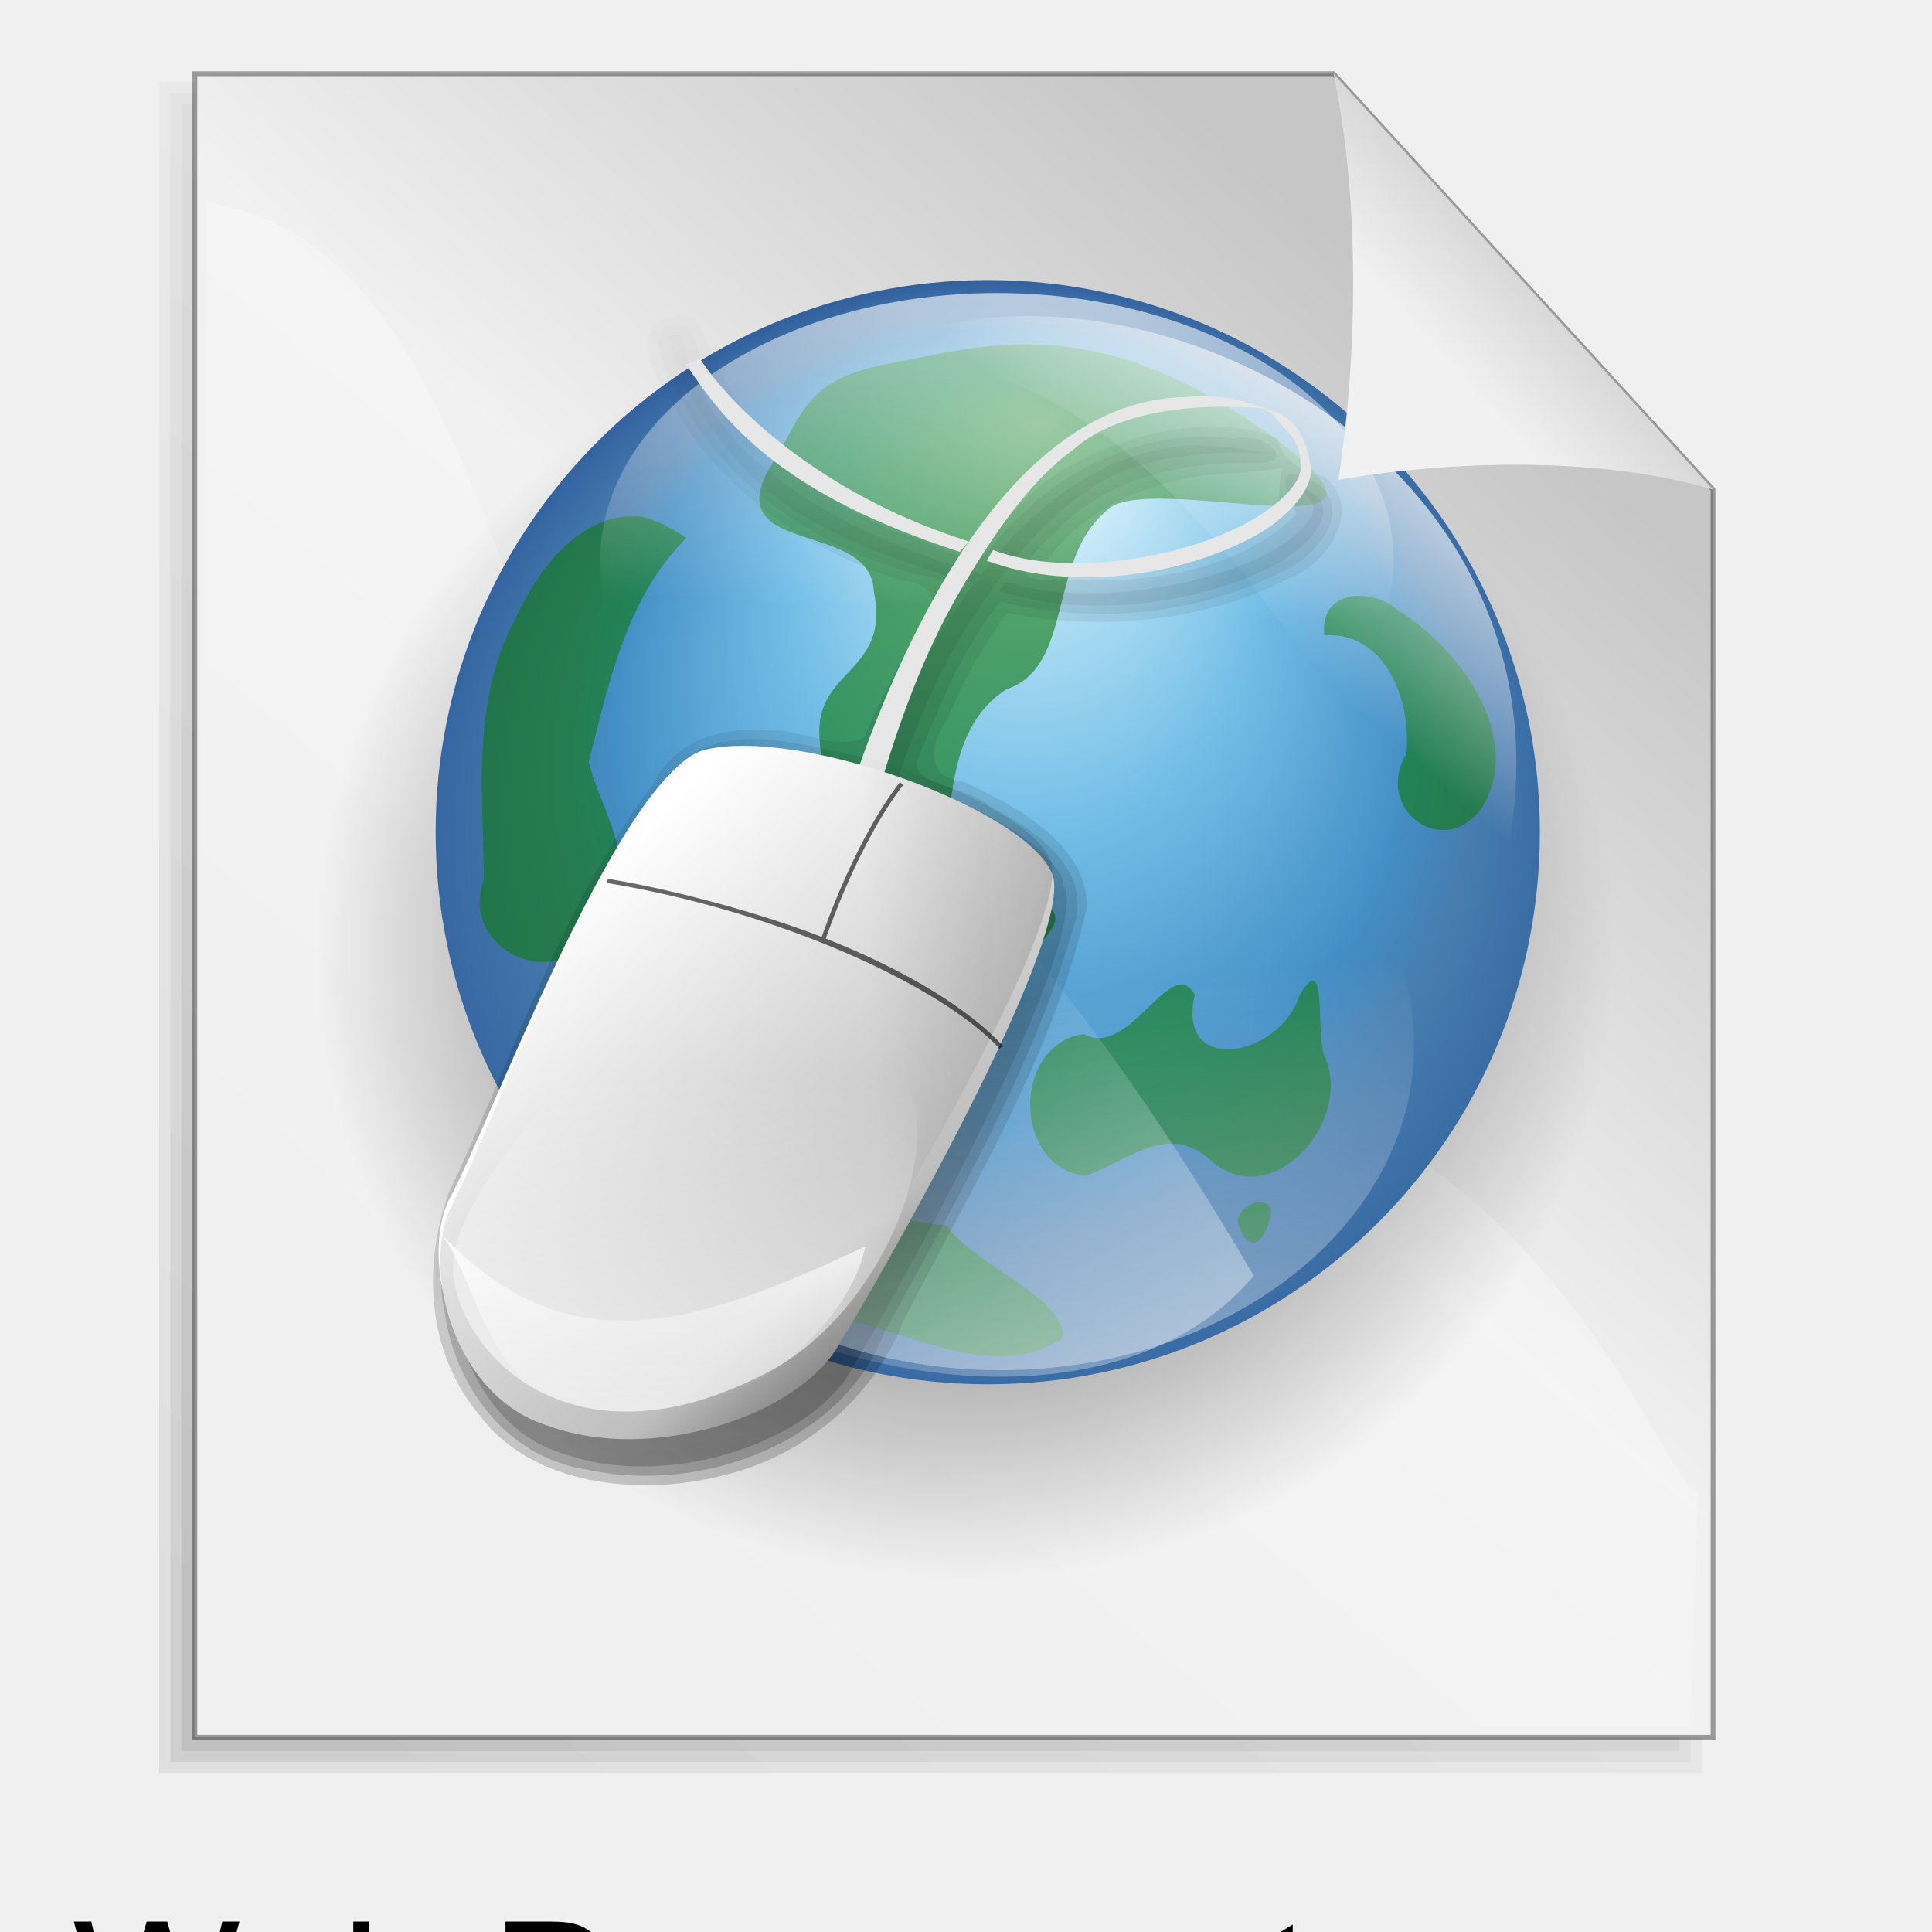
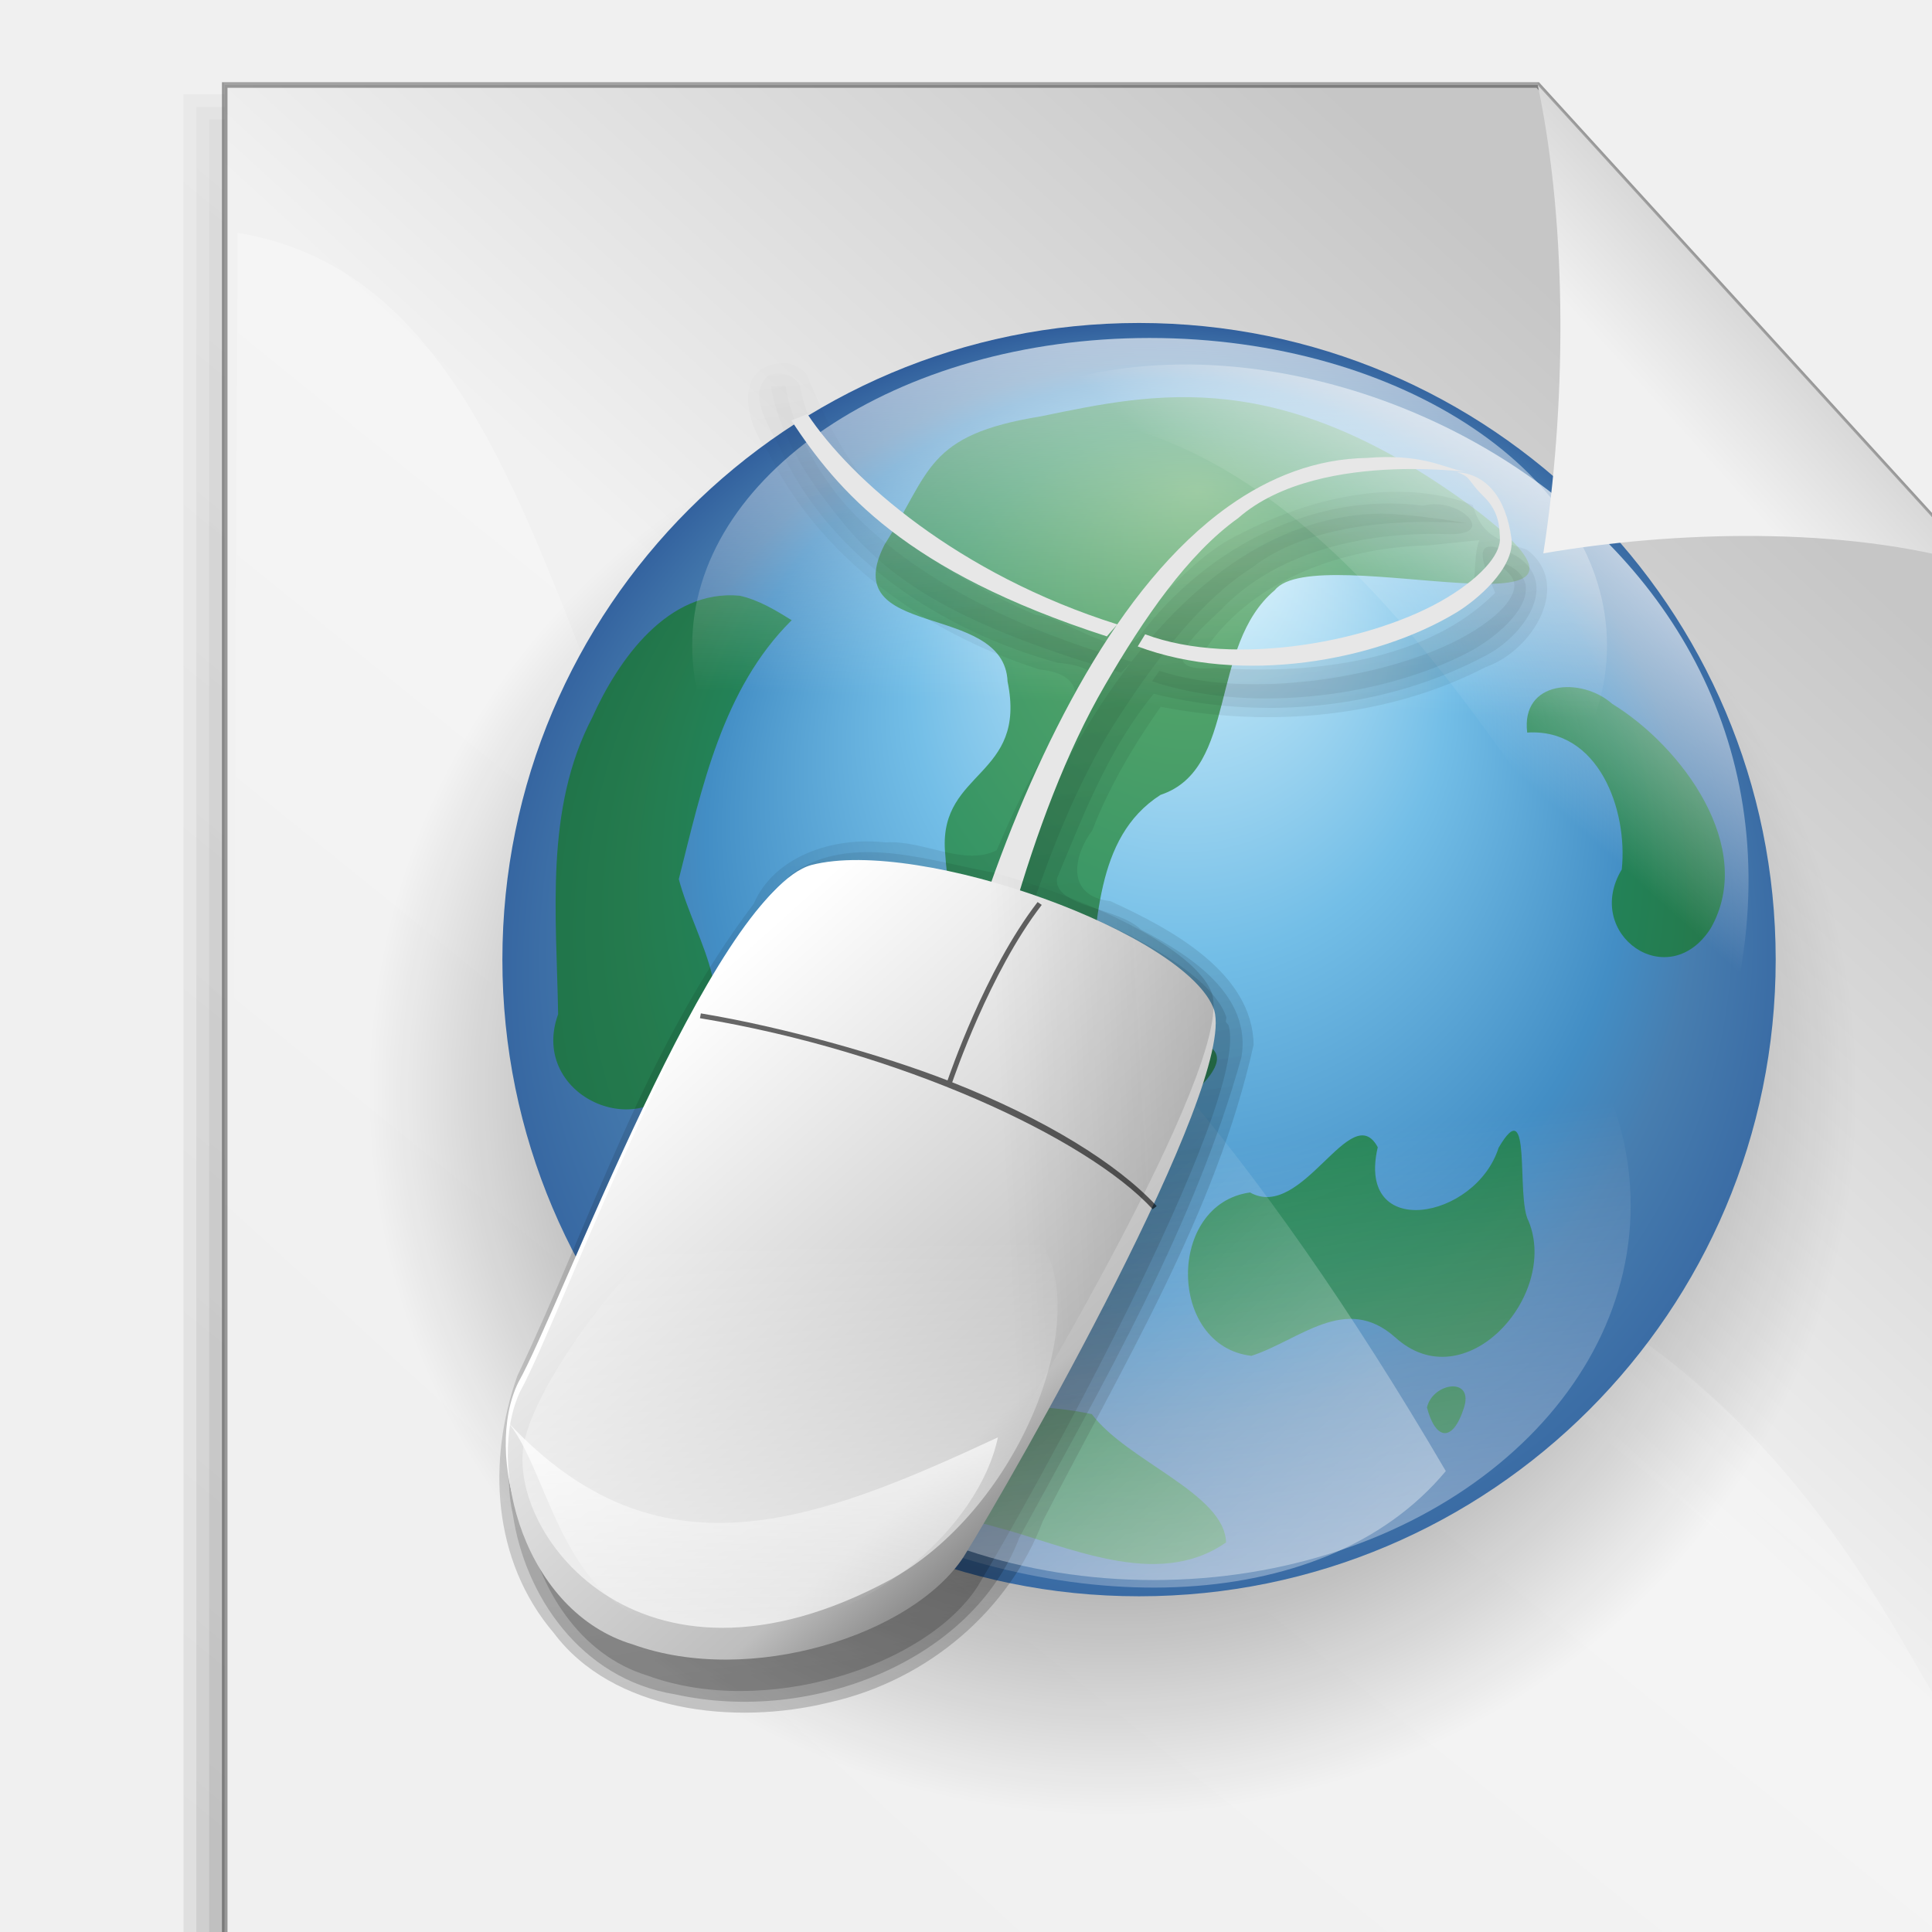
- <svg xmlns="http://www.w3.org/2000/svg" xmlns:xlink="http://www.w3.org/1999/xlink" id="svg1" height="128pt" width="128pt">
+ <svg xmlns="http://www.w3.org/2000/svg" xmlns:xlink="http://www.w3.org/1999/xlink" id="svg1" height="128pt" width="128pt" viewBox="0 0 148 148">
  <defs id="defs3">
    <linearGradient id="linearGradient1501">
      <stop id="stop1502" style="stop-color:#ffffff" offset="0" />
      <stop id="stop1504" style="stop-color:#ffffff;stop-opacity:0" offset="1" />
    </linearGradient>
    <linearGradient id="linearGradient1400">
      <stop id="stop1401" style="stop-color:#000000;stop-opacity:.678" offset="0" />
      <stop id="stop1403" style="stop-color:#000000;stop-opacity:.329" offset="0.57" />
      <stop id="stop1402" style="stop-color:#000000;stop-opacity:0" offset="1" />
    </linearGradient>
    <linearGradient id="linearGradient865">
      <stop id="stop866" style="stop-color:#ffffff" offset="0" />
      <stop id="stop868" style="stop-color:#ffffff;stop-opacity:0" offset="1" />
    </linearGradient>
    <linearGradient id="linearGradient1530" y2=".898" xlink:href="#linearGradient1501" y1="-.232" x2=".525" x1=".408" />
    <linearGradient id="linearGradient848" y2="1.393" y1=".162" x2=".337" x1=".328">
      <stop id="stop900" style="stop-color:#ffffff;stop-opacity:0" offset="0" />
      <stop id="stop901" style="stop-color:#ffffff" offset="1" />
    </linearGradient>
    <linearGradient id="linearGradient850" y2=".413" y1=".341" x2=".704" x1="1.887">
      <stop id="stop884" style="stop-color:#1f1f1f;stop-opacity:.554" offset="0" />
      <stop id="stop885" style="stop-color:#000000;stop-opacity:0" offset="1" />
    </linearGradient>
    <linearGradient id="linearGradient849" y2=".092" y1=".831" x2=".359" x1=".938">
      <stop id="stop840" style="stop-color:#4f4f4f" offset="0" />
      <stop id="stop843" style="stop-color:#bebebe" offset=".274" />
      <stop id="stop841" style="stop-color:#fff" offset="1" />
    </linearGradient>
    <linearGradient id="linearGradient842" y2="-.07" xlink:href="#linearGradient1400" y1="4.016" x2=".528" x1=".989" />
    <linearGradient id="linearGradient860" y2="-.08" xlink:href="#linearGradient1400" y1="4.08" gradientTransform="scale(1.0017 .99829)" x2=".528" x1=".997" />
    <linearGradient id="linearGradient882" y2="-.091" xlink:href="#linearGradient1400" y1="4.151" gradientTransform="scale(1.0038 .99625)" x2=".528" x1="1.006" />
    <linearGradient id="linearGradient1011" y2=".43" xlink:href="#linearGradient865" y1="2.008" x2=".521" x1=".764" />
    <linearGradient id="linearGradient1010" y2=".59" xlink:href="#linearGradient865" y1="-.351" x2=".378" x1=".422" />
    <linearGradient id="linearGradient864" y2=".276" xlink:href="#linearGradient865" y1="-.06" x2=".359" x1=".729" />
    <linearGradient id="linearGradient870" y2=".547" xlink:href="#linearGradient865" y1="1.664" x2=".49" x1="1.646" />
    <radialGradient id="radialGradient852" fx=".546" fy=".13" cy=".57" cx=".507" r="0.581">
      <stop id="stop854" style="stop-color:#e3f9ff" offset="0" />
      <stop id="stop867" style="stop-color:#73bee7" offset=".362" />
      <stop id="stop856" style="stop-color:#438ec5" offset=".625" />
      <stop id="stop1185" style="stop-color:#477daf" offset=".726" />
      <stop id="stop855" style="stop-color:#2b5798" offset="1" />
    </radialGradient>
    <radialGradient id="radialGradient858" xlink:href="#linearGradient1400" />
    <linearGradient id="linearGradient1492">
      <stop id="stop1493" style="stop-color:#c6c6c6" offset="0" />
      <stop id="stop1496" style="stop-color:#f1f1f1" offset=".349" />
      <stop id="stop1494" style="stop-color:#f0f0f0" offset="1" />
    </linearGradient>
    <linearGradient id="linearGradient1495" y2="1.18" xlink:href="#linearGradient1492" y1=".211" x2=".085" x1=".88" />
    <linearGradient id="linearGradient1497" y2="1.328" xlink:href="#linearGradient1492" y1=".328" x2="-.376" x1=".632" />
    <linearGradient id="linearGradient1499" y2=".547" xlink:href="#linearGradient1501" y1="-.545" x2=".063" x1=".947" />
    <linearGradient id="linearGradient1506" y2=".008" y1=".977" x2=".783" x1=".052">
      <stop id="stop1508" style="stop-color:#000000;stop-opacity:.096" offset="0" />
      <stop id="stop1510" style="stop-color:#000000;stop-opacity:0" offset="1" />
    </linearGradient>
  </defs>
  <path id="path930" style="fill-rule:evenodd;stroke-width:.426;stroke-opacity:.365;fill:#ffffff" d="m17.159 6.329v36.74 36.739 36.742 36.74h33.528 33.528 33.525 33.53v-36.74-36.742-36.739l-33.53-36.74-33.525 0h-33.528-33.528z" />
  <g id="g1552" style="fill:url(#linearGradient1506)" transform="matrix(.30417 0 0 .29757 -36.704 -112.49)">
    <path id="path1505" style="fill-rule:evenodd;stroke-width:.954pt;fill-opacity:.75" d="m173.36 408.81v122.26 122.26 122.27 122.26h108.76 108.76 108.77 108.76v-122.26-122.27-122.26l-108.76-122.26h-108.77-108.76-108.76z" />
    <path id="path1538" style="fill-rule:evenodd;stroke-width:.954pt;fill-opacity:.75" d="m170.12 407.19v493.9h441.54v-371.28c-36.85-41.42-73.68-82.86-110.57-124.25h-330.97v1.63z" />
    <path id="path1543" style="fill-rule:evenodd;stroke-width:.954pt;fill-opacity:.75" d="m166.88 403.94v500.4h448.03v-375.78c-37.45-42.09-74.89-84.19-112.38-126.25h-335.65v1.63z" />
  </g>
  <path id="rect900" style="stroke-opacity:.365;fill-rule:evenodd;stroke:#000000;stroke-width:1.438;fill:url(#linearGradient1495)" d="m297.99 136.74v123.83 123.83 123.83 123.83h113.01 113 113.01 113v-123.83-123.83-123.83l-113-123.83h-113.01-113-113.01z" transform="matrix(.29669 0 0 .29669 -71.196 -34.058)" />
  <path id="path1500" style="fill-rule:evenodd;stroke-width:1pt;fill:url(#linearGradient1499)" d="m301.31 174.91l-2.04 453.99h443.82l2.36-70.09c-9.93 3.82-47-138.18-211.14-136.29-162.03 1.89-121.03-229.29-233-247.61z" transform="matrix(.29669 0 0 .29669 -71.196 -34.058)" />
  <g id="g1251" transform="translate(-43.617 149.82)">
    <path id="path1399" style="fill-rule:evenodd;stroke-width:1pt;fill:url(#radialGradient858)" d="m148.28 77.945a68.379 68.379 0 1 0 -136.76 0 68.379 68.379 0 1 0 136.76 0z" transform="matrix(.83931 0 0 .81857 61.805 -129.94)" />
    <path id="path825" style="fill-rule:evenodd;stroke-width:1pt;fill:url(#radialGradient852)" d="m397.32 453.5a172.75 172.75 0 1 0 -345.5 0 172.75 172.75 0 1 0 345.5 0z" transform="matrix(.28232 0 0 .28232 67.472 -204.34)" />
    <path id="path846" style="fill-rule:evenodd;stroke-width:1pt;fill:#0e7a0c;fill-opacity:.594" d="m90.988 117.04c-7.659-0.89-7.736-13.86-0.126-14.91 4.781 2.69 9.218-8.658 11.658-4.129-2.01 8.579 8.93 6.639 11.03 0.047 3.1-5.319 1.55 4.592 2.74 6.702 2.78 6.83-5.83 16.38-12.18 10.6-4.541-4.03-8.708 0.26-13.122 1.69zm16.022 4.71c0.77 2.97 2.33 3.24 3.35 0.11 1.02-2.96-2.81-2.41-3.35-0.11zm-57.983-71.852c-6.328 6.269-8.198 15.319-10.302 23.635 1.563 5.868 6.278 11.846 0.847 17.207-3.471 7.544-14.646 2.797-11.862-4.876-0.141-9.089-1.253-18.716 3.115-27.084 2.392-5.321 6.921-11.725 13.46-11.116 1.726 0.383 3.257 1.314 4.742 2.234zm13.987 20.981c-0.449-7.293 7.516-6.669 5.719-15.381-0.306-7.393-15.732-3.71-11.214-12.528 4.206-6.591 3.705-9.974 14.233-11.675 10.529-2.167 21.793-4.701 39.498 8.361 17.25 13.061-14.337 2.703-18.124 7.496-6.082 5.123-3.341 16.336-10.434 18.689-6.131 3.93-5.643 12.055-6.667 18.423 1.22 5.219 17.368 1.513 9.817 8.673-7.677 1.948-12.824-5.782-18.163-9.86-2.704-2.557-4.217-5.372-4.665-12.198zm53.146-10.724c6.52-0.418 9.2 7.064 8.63 12.493-3.56 5.924 4.26 11.441 8.13 5.354 4.16-7.36-2.63-16.57-9-20.468-2.81-2.493-8.35-2.153-7.76 2.621zm-64.336 62.475c8.191-0.12 16.458-1.98 24.599-0.27 3.176 4.27 12.131 7.25 12.25 11.71-6.322 4.42-14.532 0.27-21.135-1.44-5.242-1.59-12.692-0.49-15.4-6.38-0.382-1.16-0.58-2.41-0.314-3.62z" transform="matrix(.83931 0 0 .83931 63.114 -144.19)" />
    <path id="path869" style="fill-rule:evenodd;stroke-width:1pt;fill:url(#linearGradient870)" d="m108.73 127.56c-22.693 27.24-98.164-0.35-80.675-54.337 14.797-18.791 45.914-5.1 80.675 54.337z" transform="matrix(.83931 0 0 .83931 63.114 -144.19)" />
    <path id="path863" style="fill-rule:evenodd;stroke-width:1pt;fill:url(#linearGradient864)" d="m66.013 31.409c25.435-15.501 77.177 7.43 69.597 50.62-10.28 13.696-28.88-56.333-69.597-50.62z" transform="matrix(.83931 0 0 .83931 63.114 -144.19)" />
    <path id="path868" style="fill-rule:evenodd;stroke-width:1pt;fill:url(#linearGradient1010)" d="m100.77 31.159a49.665 49.665 0 1 0 -99.33 0 49.665 49.665 0 1 0 99.33 0z" transform="matrix(.70551 0 0 .47439 95.627 -115.15)" />
    <g id="g1705" transform="matrix(1 0 0 .88982 229.75 -225.2)">
      <path id="path1092" style="fill-rule:evenodd;stroke-width:7.125;fill:url(#linearGradient882)" d="m-125.95 117.93l-1.12 0.06s0.38 4.1 3.97 9.5c3.58 5.41 7.35 10.12 22.84 15.13l0.814-0.94c-12.184-3.84-19.564-9.85-22.874-14.84s-3.63-8.91-3.63-8.91zm45.598 11c-3.851 0.06-7.405 1.45-10.594 3.72-4.251 3.03-7.869 7.6-10.934 12.87-2.79 4.8-5.1 10.22-7.03 15.6-5.36-1.78-10.74-2.66-14.13-1.66-7.38 2.33-19.16 39.86-22.31 46.41-1.09 2.6-1.21 6.26-0.47 9.9 0.95 5.65 4.06 11.4 9.28 13.19 8.96 3.71 21.36-0.79 25.31-7.69 3.9-7.21 20.863-41.49 19.222-48.25-0.033-0.11-0.175-0.22-0.219-0.34-0.015-0.1 0.054-0.31 0.031-0.41-1.059-3.61-7.544-7.72-14.594-10.4 1.69-5.5 3.77-10.99 6.41-15.53 2.96-5.1 6.323-10.03 10.184-12.78 6.389-5.63 18.672-3.37 16-3.88-1.344-0.29-4.872-0.77-6.156-0.75zm8.688 4.06c-0.146 0.01-0.134 0.09 0.125 0.25 1.035 0.66 1.352 1.22 1.406 1.75s-0.19 1.23-0.875 2.07c-0.686 0.83-1.794 1.75-3.188 2.59-5.576 3.37-16.302 5.37-23.125 2.81l-0.562 0.91c7.881 2.95 18.208 1.15 24.406-2.6 1.55-0.93 4.47-3.39 4.219-5.65-0.189-1.44-1.969-2.14-2.406-2.13z" />
      <path id="path1697" style="fill-rule:evenodd;stroke-width:7.125;fill:url(#linearGradient860)" d="m-127.22 117c-1.94 1.79 0.37 4.88 1.11 6.97 3.85 8.79 11.97 15 20.99 17.8 4.95 0.47 2.8 3.47 0.91 6.38-2.3 3.68-3.58 7.84-5.32 11.79-5.15-0.98-11.44-3.71-16.06 0.09-7.89 9.81-11.29 22.17-16.16 33.6-2.36 6.94-6.59 13.95-5.09 21.5 0.9 6.84 5.13 14.13 12.43 15.45 10.49 2.61 22.8-2.94 26.36-13.49 6.49-13.41 13.428-26.84 17.019-41.37 0.77-5.23-3.703-8.65-7.697-10.97-1.732-1.93-6.652-1.93-6.442-4.4 2.04-5.49 3.93-11.13 7.42-15.91 8.473 2.39 17.918 1.24 25.448-3.3 2.813-1.61 5.766-6.17 2.302-8.58-3.751-2.24-2.524 0.73-1.594 3.19-5.226 5.89-13.929 7.05-21.384 6.47-5.003 0.48-1.523-3.01 0.322-4.95 4.226-5.02 10.872-6.76 17.218-6.58 4.304 0.26 1.049-3.29-1.672-2.44-8.827-1.31-17.153 4.2-21.822 11.37-1.948 1.84-5.328-1.67-7.848-1.96-8.17-4.01-16.42-10.31-18.1-19.82-0.53-0.91-1.36-1.13-2.34-0.84z" />
      <path id="path1702" style="fill-rule:evenodd;stroke-width:7.125;fill:url(#linearGradient842)" d="m-126 115.97c-4.12 0.04-2.99 5.35-1.31 7.6 3.84 8.92 11.76 15.54 20.81 18.78 3.78 0.42 3.13 3.32 1.29 5.64-1.88 3.17-3.27 6.5-4.57 9.92-2.52 1.43-5.65-0.91-8.49-0.67-4.07-0.52-8.55 1.19-10.12 5.27-8.34 12.39-12.34 27.01-18.11 40.65-2.31 7.3-1.94 15.9 2.8 22.15 4.49 6.73 13.77 7.99 21.08 5.97 7.74-1.95 13.85-8.11 16.37-15.61 6.09-13.35 13.304-26.56 16.151-41.03-0.102-6.11-6.116-9.86-10.981-12.35-3.46-0.44-2.81-3.94-1.38-6.09 1.3-3.77 3.136-7.26 5.241-10.64 8.37 1.83 17.433 0.93 24.898-3.42 3.658-1.43 6.655-7.18 3.146-10.11-2.352-0.82-3.519-1.38-4.137-3.84-5.791-2.49-12.602-0.55-17.818 2.49-3.663 1.94-5.811 5.7-8.93 8.13-6.33-1.09-11.9-5.15-16.72-9.19-3.78-3.37-5.86-8.02-7.54-12.63-0.3-0.52-1.13-1.03-1.68-1.02zm53.188 15.25c-0.782 2.29 0.527 5.35-2.729 6.2-5.285 3.77-12.207 4.13-18.49 3.61 3.426-6.14 10.485-9.21 17.317-9.36 1.301-0.15 2.6-0.32 3.902-0.45z" />
    </g>
    <path id="path991" style="fill-rule:evenodd;stroke-width:1pt;fill:#ffffff" d="m105.62-83.343c8.35-2.104 28.9 5.195 30.86 10.889 1.64 5.736-15.31 34.842-19.21 40.973-3.95 5.858-16.35 9.696-25.304 6.547-8.36-2.438-11.341-13.5-8.639-18.999 3.156-5.56 14.914-37.434 22.293-39.41z" />
    <path id="path884" style="fill-rule:evenodd;stroke-width:1pt;fill:url(#linearGradient1011)" d="m100.77 31.159a49.665 49.665 0 1 0 -99.33 0 49.665 49.665 0 1 0 99.33 0z" transform="matrix(.73592 0 0 .57779 94.375 -75.48)" />
    <path id="path852" style="fill-rule:evenodd;stroke-width:7.125;fill:#e7e7e7" d="m46.958 123.13c3.584 5.41 8.678 11.53 24.174 16.54l0.8-0.92c-12.188-3.84-20.429-11.11-23.738-16.11l-1.236 0.49zm44.089 2.87c-3.852 0.06-7.415 1.44-10.603 3.71-4.252 3.03-7.875 7.61-10.943 12.88-6.135 10.55-10.334 24.06-11.964 33.61l2.599 1.6c1.586-9.3 4.926-24.21 10.852-34.39 2.963-5.1 6.342-10.05 10.204-12.8 6.388-5.62 19.708-3.13 17.031-3.63-1.344-0.29-3.086-1.32-7.176-0.98zm6.923 1.09c1.138 0.41 0.746 0.61 2.03 1.86 1.29 1.25 1.19 2.59 1.24 3.12 0.05 0.52-0.18 1.22-0.87 2.05-0.683 0.83-1.785 1.74-3.179 2.58-5.577 3.38-16.303 5.37-23.125 2.81l-0.57 0.93c7.88 2.96 18.215 1.15 24.413-2.6 1.55-0.94 4.471-3.39 4.221-5.65-0.43-3.21-1.96-4.95-4.16-5.1z" transform="translate(57.275 -240.74)" />
    <path id="path829" style="fill-rule:evenodd;stroke-width:1pt;fill:url(#linearGradient849)" d="m52.761 62.762c8.344-2.152 28.895 5.311 30.857 11.132 1.642 5.865-15.313 35.626-19.214 41.886-3.951 5.99-16.344 9.92-25.3 6.7-8.36-2.49-11.34-13.8-8.639-19.43 3.156-5.681 14.914-38.268 22.296-40.288z" transform="translate(53.018 -146.32)" />
    <path id="path886" style="fill-rule:evenodd;stroke-width:1pt;fill:url(#linearGradient850)" d="m52.596 62.039c8.345-2.048 28.896 5.053 30.858 10.592 1.641 5.581-15.314 33.899-19.214 39.859-3.951 5.7-16.344 9.43-25.3 6.37-8.36-2.37-11.341-13.13-8.639-18.48 3.156-5.411 14.913-36.419 22.295-38.341z" transform="translate(53.018 -146.32)" />
    <path id="path897" style="fill-rule:evenodd;stroke-width:1pt;fill-opacity:.587" d="m70.083 65.602c-4.04 5.232-6.763 13.305-6.898 13.662-5.028-1.955-12.619-4.097-18.897-5.134l-0.069 0.369c15.275 2.523 29.591 9.127 34.685 14.636l0.302-0.243c-3.026-3.272-8.576-6.685-15.663-9.483 0.121-0.321 2.853-8.401 6.859-13.59l-0.319-0.217z" transform="translate(53.018 -146.32)" />
    <path id="path898" style="fill-rule:evenodd;stroke-width:1pt;fill:url(#linearGradient848)" d="m51.995 86.066c-6.411-2.087-19.452 13.791-21.16 20.574-1.864 6.81 8.535 21.37 27.979 10.87 9.489-5.22 15.174-19.044 11.844-25.332-3.331-6.288-15.677-5.042-18.663-6.112z" transform="translate(53.018 -146.32)" />
  </g>
  <path id="path906" style="fill-rule:evenodd;stroke-width:.954pt;fill:url(#linearGradient1497)" d="m750.01 260.57c-34.07-10.08-78.21-8.65-111.56-2.9 5.76-36.95 6.48-83.26-1.44-120.93l113 123.83z" transform="matrix(.29669 0 0 .29669 -71.196 -34.058)" />
  <path id="text1306" style="stroke-width:1pt" transform="scale(1.3245)" d="m7.204 136.75l-2.279-8.59h1.166l1.307 5.63c0.141 0.59 0.262 1.18 0.363 1.76 0.219-0.92 0.348-1.45 0.387-1.59l1.635-5.8h1.371l1.231 4.35c0.308 1.08 0.531 2.09 0.668 3.04 0.109-0.54 0.252-1.16 0.427-1.87l1.348-5.52h1.143l-2.356 8.59h-1.095l-1.811-6.54c-0.152-0.55-0.242-0.88-0.27-1.01-0.089 0.39-0.173 0.73-0.251 1.01l-1.823 6.54h-1.16zm13.945-2l1.09 0.13c-0.172 0.64-0.49 1.13-0.955 1.49-0.465 0.35-1.058 0.52-1.781 0.52-0.91 0-1.632-0.28-2.165-0.84s-0.8-1.34-0.8-2.36c0-1.04 0.27-1.86 0.809-2.43 0.539-0.58 1.238-0.87 2.097-0.87 0.832 0 1.512 0.28 2.039 0.85 0.528 0.57 0.791 1.36 0.791 2.39 0 0.06-0.002 0.16-0.005 0.28h-4.641c0.039 0.68 0.232 1.21 0.58 1.57s0.781 0.55 1.301 0.55c0.387 0 0.717-0.11 0.99-0.31s0.49-0.53 0.65-0.97zm-3.462-1.71h3.474c-0.047-0.52-0.18-0.91-0.398-1.17-0.336-0.41-0.772-0.61-1.307-0.61-0.484 0-0.892 0.16-1.222 0.48-0.33 0.33-0.512 0.76-0.547 1.3zm6.855 3.71h-0.979v-8.59h1.055v3.07c0.445-0.56 1.014-0.84 1.705-0.84 0.383 0 0.745 0.08 1.087 0.23 0.342 0.16 0.623 0.37 0.844 0.65s0.393 0.62 0.518 1.01c0.125 0.4 0.188 0.82 0.188 1.27 0 1.06-0.264 1.89-0.791 2.47s-1.16 0.87-1.898 0.87c-0.735 0-1.311-0.3-1.729-0.92v0.78zm-0.012-3.16c0 0.75 0.102 1.29 0.305 1.62 0.332 0.54 0.781 0.82 1.348 0.82 0.461 0 0.859-0.2 1.195-0.6s0.504-1 0.504-1.79c0-0.82-0.161-1.42-0.484-1.8-0.322-0.39-0.711-0.58-1.169-0.58-0.46 0-0.859 0.2-1.195 0.6s-0.504 0.98-0.504 1.73zm9.182 3.16v-8.59h2.959c0.668 0 1.178 0.04 1.529 0.13 0.492 0.11 0.912 0.31 1.26 0.61 0.453 0.38 0.792 0.87 1.017 1.47 0.224 0.59 0.336 1.28 0.336 2.04 0 0.65-0.076 1.23-0.228 1.74-0.152 0.5-0.348 0.92-0.586 1.25s-0.499 0.59-0.782 0.78-0.625 0.33-1.026 0.43c-0.4 0.09-0.86 0.14-1.379 0.14h-3.1zm1.137-1.01h1.834c0.566 0 1.01-0.05 1.333-0.16 0.322-0.1 0.579-0.25 0.77-0.44 0.27-0.27 0.48-0.64 0.63-1.09 0.15-0.46 0.226-1.01 0.226-1.66 0-0.89-0.148-1.59-0.443-2.07s-0.653-0.8-1.075-0.97c-0.305-0.11-0.795-0.17-1.471-0.17h-1.804v6.56zm7.007-2.1c0-1.15 0.321-2 0.961-2.56 0.536-0.46 1.188-0.69 1.957-0.69 0.856 0 1.555 0.28 2.098 0.84s0.815 1.34 0.815 2.32c0 0.8-0.121 1.43-0.361 1.89s-0.59 0.82-1.049 1.07c-0.459 0.26-0.96 0.38-1.503 0.38-0.871 0-1.575-0.28-2.112-0.83-0.537-0.56-0.806-1.37-0.806-2.42zm1.084 0c0 0.8 0.174 1.4 0.522 1.79 0.348 0.4 0.785 0.6 1.312 0.6 0.524 0 0.959-0.2 1.307-0.6s0.522-1.01 0.522-1.82c0-0.77-0.175-1.36-0.525-1.75-0.349-0.4-0.784-0.6-1.304-0.6-0.527 0-0.964 0.2-1.312 0.59-0.348 0.4-0.522 0.99-0.522 1.79zm10.049 0.83l1.037 0.14c-0.113 0.71-0.403 1.27-0.87 1.68-0.467 0.4-1.04 0.6-1.719 0.6-0.852 0-1.537-0.27-2.054-0.83-0.518-0.56-0.777-1.36-0.777-2.4 0-0.67 0.112-1.25 0.334-1.76 0.223-0.5 0.562-0.88 1.017-1.13s0.95-0.38 1.485-0.38c0.676 0 1.229 0.17 1.659 0.51 0.429 0.34 0.705 0.83 0.826 1.46l-1.026 0.16c-0.097-0.42-0.27-0.74-0.518-0.95s-0.548-0.31-0.9-0.31c-0.531 0-0.962 0.19-1.295 0.57-0.332 0.38-0.498 0.98-0.498 1.81s0.161 1.44 0.481 1.82 0.738 0.57 1.254 0.57c0.414 0 0.76-0.13 1.037-0.38 0.277-0.26 0.453-0.65 0.527-1.18zm6.018 2.28v-0.91c-0.485 0.7-1.143 1.05-1.975 1.05-0.367 0-0.71-0.07-1.028-0.21s-0.555-0.31-0.709-0.53c-0.154-0.21-0.263-0.47-0.325-0.78-0.043-0.21-0.065-0.54-0.065-0.98v-3.86h1.055v3.45c0 0.55 0.021 0.92 0.064 1.11 0.067 0.28 0.207 0.5 0.422 0.66s0.481 0.24 0.797 0.24c0.317 0 0.613-0.09 0.891-0.25 0.277-0.16 0.473-0.38 0.589-0.66 0.115-0.28 0.173-0.68 0.173-1.22v-3.33h1.054v6.22h-0.943zm2.601 0v-6.22h0.944v0.87c0.195-0.3 0.455-0.55 0.779-0.73 0.324-0.19 0.693-0.28 1.107-0.28 0.461 0 0.839 0.1 1.134 0.29s0.503 0.46 0.624 0.8c0.492-0.73 1.133-1.09 1.922-1.09 0.617 0 1.092 0.17 1.424 0.51s0.498 0.87 0.498 1.58v4.27h-1.049v-3.92c0-0.42-0.034-0.72-0.102-0.91-0.069-0.18-0.193-0.33-0.372-0.45-0.18-0.11-0.391-0.17-0.633-0.17-0.438 0-0.801 0.15-1.09 0.44s-0.434 0.76-0.434 1.4v3.61h-1.054v-4.04c0-0.47-0.086-0.82-0.258-1.05-0.172-0.24-0.453-0.36-0.844-0.36-0.297 0-0.571 0.08-0.823 0.24-0.252 0.15-0.435 0.38-0.548 0.68s-0.17 0.74-0.17 1.3v3.23h-1.055zm14.268-2l1.09 0.13c-0.172 0.64-0.49 1.13-0.955 1.49-0.465 0.35-1.059 0.52-1.782 0.52-0.91 0-1.631-0.28-2.165-0.84-0.533-0.56-0.799-1.34-0.799-2.36 0-1.04 0.269-1.86 0.808-2.43 0.539-0.58 1.239-0.87 2.098-0.87 0.832 0 1.512 0.28 2.039 0.85s0.791 1.36 0.791 2.39c0 0.06-0.002 0.16-0.006 0.28h-4.641c0.04 0.68 0.233 1.21 0.581 1.57 0.347 0.36 0.781 0.55 1.3 0.55 0.387 0 0.717-0.11 0.991-0.31 0.273-0.2 0.49-0.53 0.65-0.97zm-3.463-1.71h3.475c-0.047-0.52-0.18-0.91-0.399-1.17-0.336-0.41-0.771-0.61-1.306-0.61-0.485 0-0.892 0.16-1.222 0.48-0.33 0.33-0.513 0.76-0.548 1.3zm5.883 3.71v-6.22h0.949v0.88c0.457-0.68 1.117-1.02 1.981-1.02 0.375 0 0.719 0.07 1.034 0.2 0.314 0.14 0.55 0.31 0.706 0.53s0.265 0.48 0.328 0.78c0.039 0.2 0.059 0.54 0.059 1.03v3.82h-1.055v-3.78c0-0.43-0.041-0.75-0.123-0.97-0.082-0.21-0.228-0.38-0.437-0.51-0.209-0.12-0.454-0.19-0.735-0.19-0.449 0-0.837 0.15-1.163 0.43-0.326 0.29-0.489 0.83-0.489 1.62v3.4h-1.055zm8.982-0.94l0.153 0.93c-0.297 0.06-0.563 0.09-0.797 0.09-0.383 0-0.68-0.06-0.891-0.18s-0.359-0.28-0.445-0.47c-0.086-0.2-0.129-0.62-0.129-1.25v-3.58h-0.773v-0.82h0.773v-1.54l1.049-0.63v2.17h1.06v0.82h-1.06v3.64c0 0.3 0.018 0.49 0.055 0.58 0.038 0.09 0.098 0.15 0.182 0.2 0.084 0.06 0.204 0.08 0.36 0.08 0.118 0 0.272-0.01 0.463-0.04z" />
  <path id="path3043" style="fill-rule:evenodd;stroke-width:1pt;fill:url(#linearGradient1530)" d="m38.933 108.97c11.471 12.28 23.406 7.7 37.509 1.14-1.372 6.67-10.019 15.26-21.924 15.07-11.528-0.19-11.992-11.8-15.585-16.21z" />
</svg>
